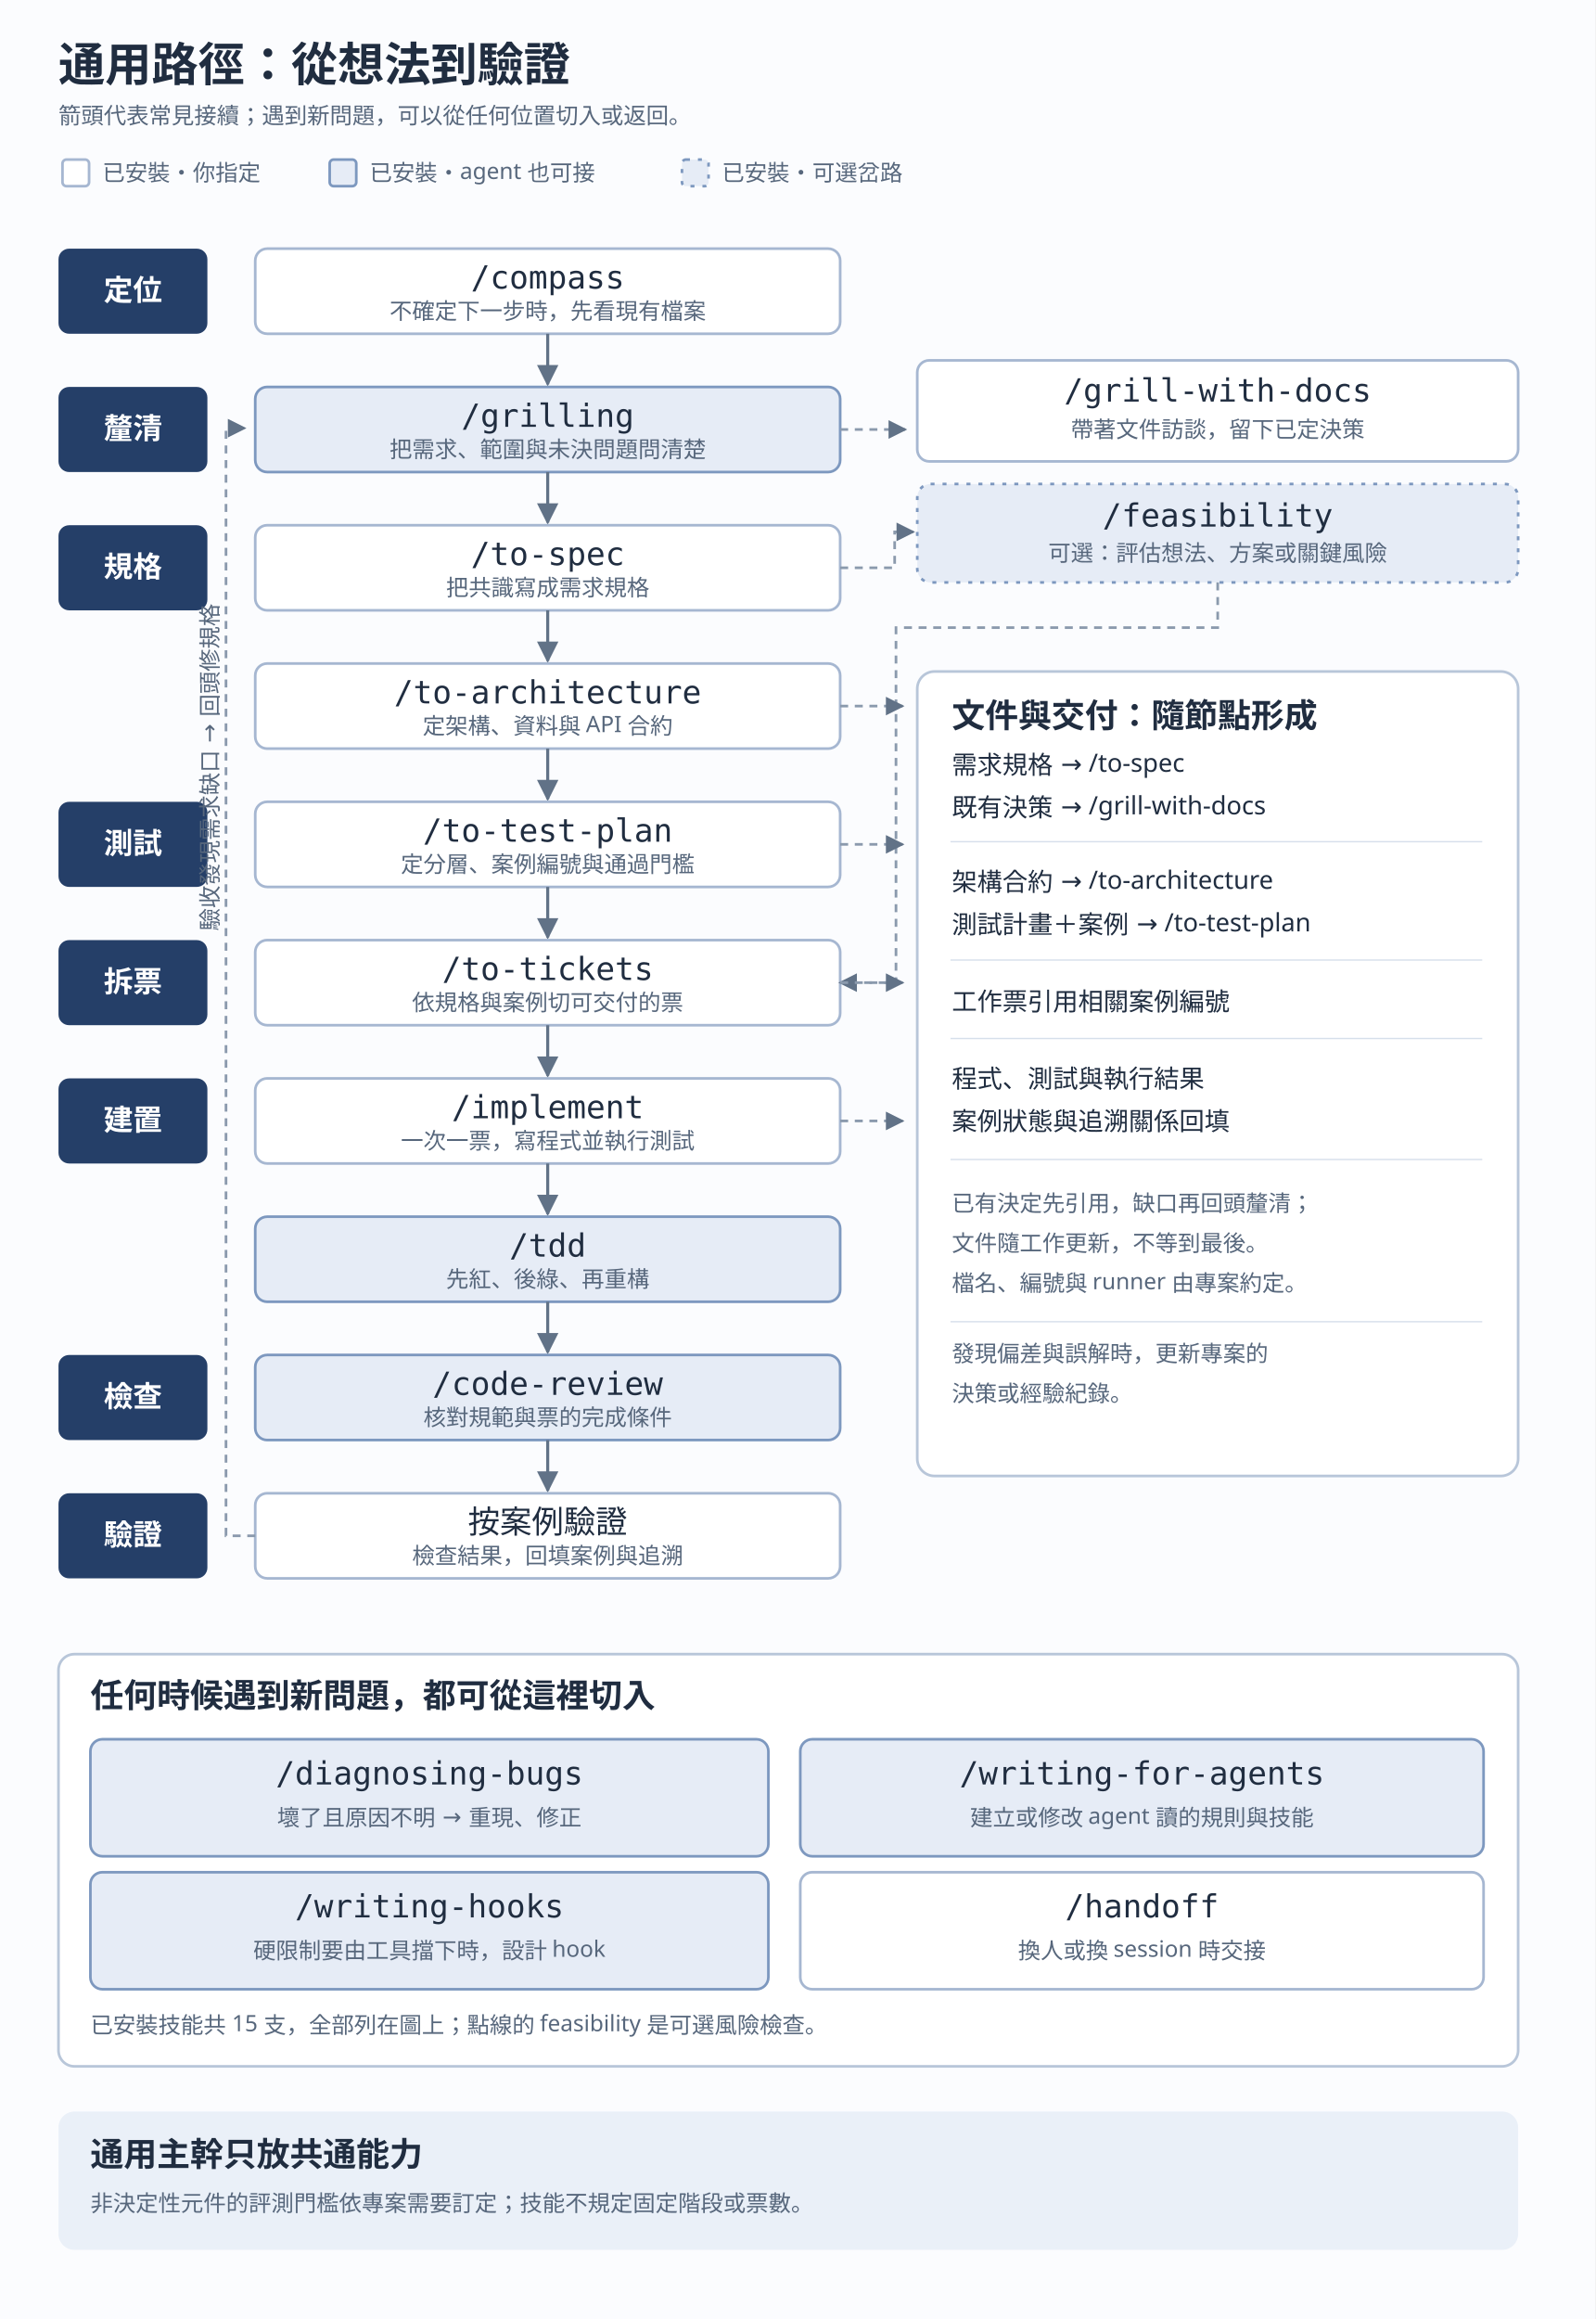
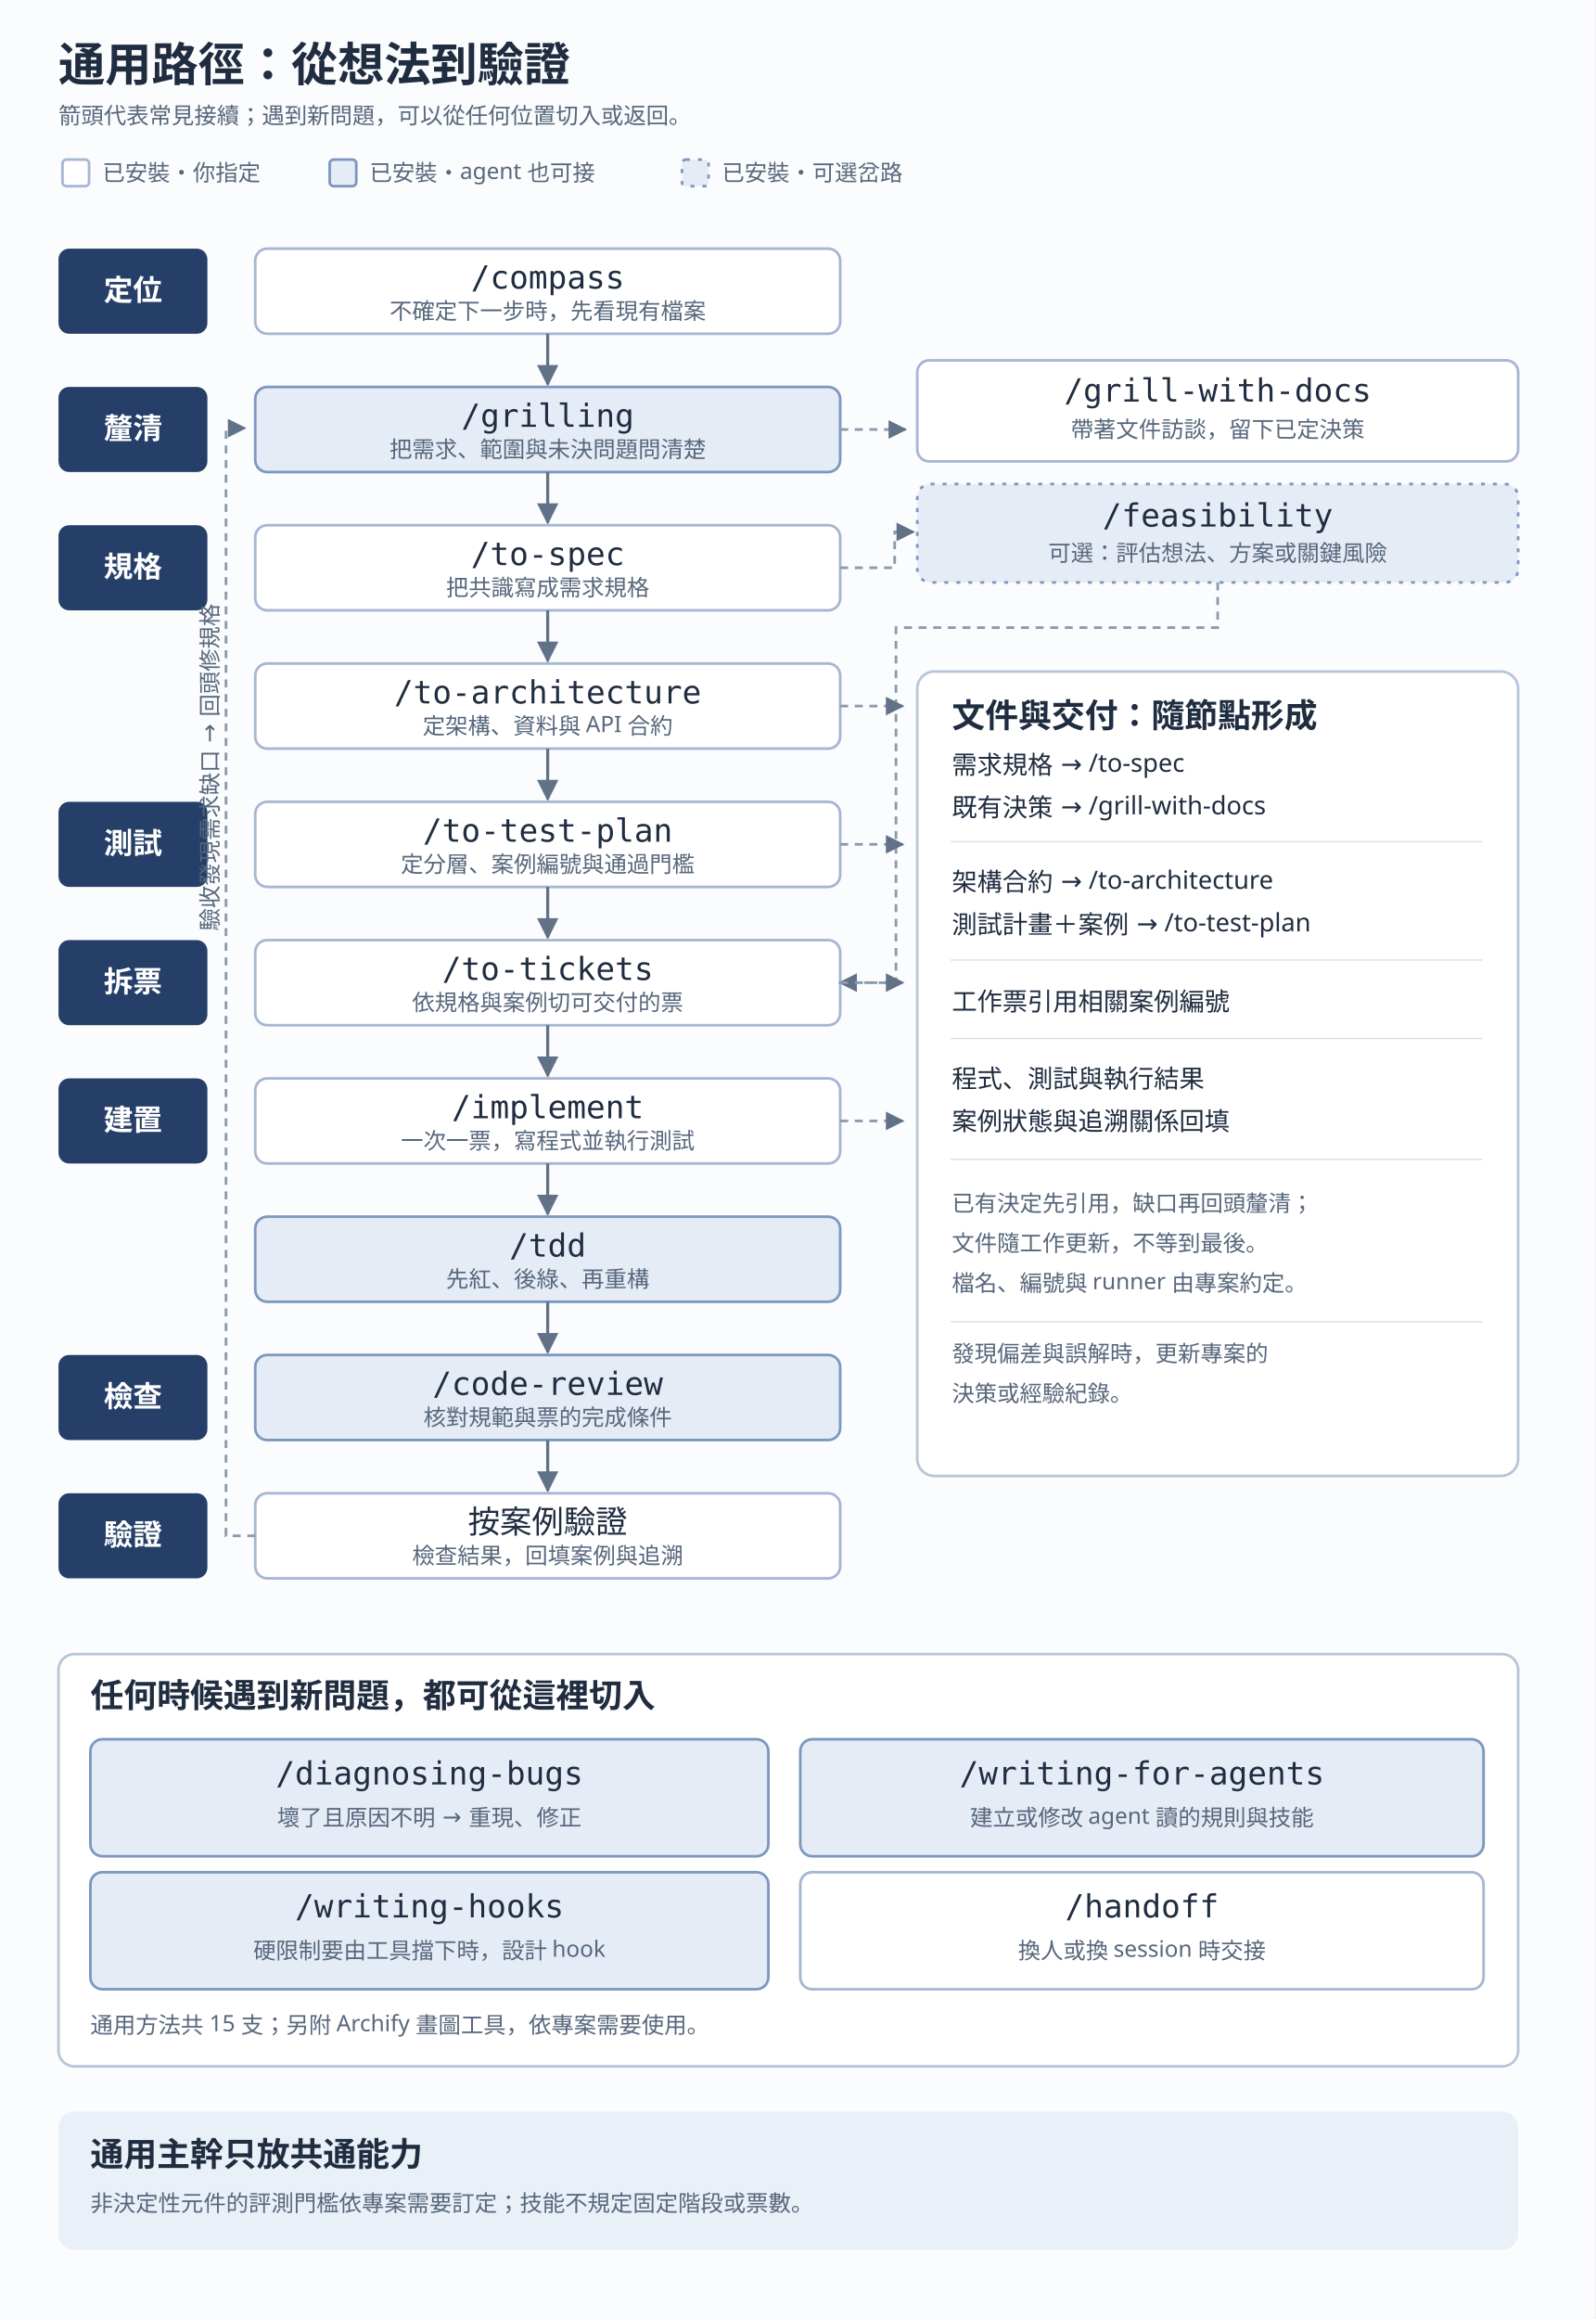
<svg xmlns="http://www.w3.org/2000/svg" width="1200" height="1744" viewBox="0 0 1200 1744" role="img" aria-labelledby="title desc">
  <defs>
    <marker id="arrow" viewBox="0 0 10 10" refX="9" refY="5" markerWidth="7" markerHeight="7" orient="auto-start-reverse">
      <path d="M0 0 10 5 0 10Z" fill="#617287" />
    </marker>
    <style>
      text { font-family: 'Microsoft JhengHei', 'Noto Sans TC', sans-serif; fill: #202d40; }
      .title { font-size: 35px; font-weight: 700; }
      .sub { font-size: 17px; fill: #57677c; }
      .phase { fill: #253f68; }
      .phaseText { fill: white; font-size: 22px; font-weight: 700; text-anchor: middle; }
      .name { font-family: Consolas, monospace; font-size: 24px; text-anchor: middle; }
      .small { font-size: 17px; fill: #57677c; text-anchor: middle; }
      .manual { fill: #fff; stroke: #a6b7d1; stroke-width: 2; }
      .auto { fill: #e6ecf6; stroke: #7d98bf; stroke-width: 2; }
      .proposed { stroke-dasharray: 8 5; }
      .optional { stroke-dasharray: 3 6; }
      .edge { fill: none; stroke: #617287; stroke-width: 2.3; marker-end: url(#arrow); }
      .lightEdge { fill: none; stroke: #8b9aad; stroke-width: 2; stroke-dasharray: 6 5; marker-end: url(#arrow); }
      .panel { fill: #fff; stroke: #b8c6d9; stroke-width: 2; }
      .panelTitle { font-size: 25px; font-weight: 700; }
      .panelCopy { font-size: 19px; }
      .tag { font-size: 15px; font-weight: 700; text-anchor: middle; }
    </style>
  </defs>
  <rect width="1200" height="1744" fill="#fbfcfe" />
  <text x="44" y="61" class="title">通用路徑：從想法到驗證</text>
  <text x="44" y="93" class="sub">箭頭代表常見接續；遇到新問題，可以從任何位置切入或返回。</text>
  <rect x="47" y="120" width="20" height="20" rx="3" class="manual" />
  <text x="77" y="136" class="sub">已安裝・你指定</text>
  <rect x="248" y="120" width="20" height="20" rx="3" class="auto" />
  <text x="278" y="136" class="sub">已安裝・agent 也可接</text>
  <rect x="513" y="120" width="20" height="20" rx="3" class="auto optional" />
  <text x="543" y="136" class="sub">已安裝・可選岔路</text>
  <rect x="44" y="187" width="112" height="64" rx="8" class="phase" />
  <text x="100" y="226" class="phaseText">定位</text>
  <rect x="192" y="187" width="440" height="64" rx="9" class="manual" />
  <text x="412" y="217" class="name">/compass</text>
  <text x="412" y="240" class="small">不確定下一步時，先看現有檔案</text>
  <path d="M412 251V289" class="edge" />
  <rect x="44" y="291" width="112" height="64" rx="8" class="phase" />
  <text x="100" y="330" class="phaseText">釐清</text>
  <rect x="192" y="291" width="440" height="64" rx="9" class="auto" />
  <text x="412" y="321" class="name">/grilling</text>
  <text x="412" y="344" class="small">把需求、範圍與未決問題問清楚</text>
  <path d="M632 323H681" class="lightEdge" />
  <rect x="690" y="271" width="452" height="76" rx="9" class="manual" />
  <text x="916" y="302" class="name">/grill-with-docs</text>
  <text x="916" y="329" class="small">帶著文件訪談，留下已定決策</text>
  <path d="M412 355V393" class="edge" />
  <rect x="44" y="395" width="112" height="64" rx="8" class="phase" />
  <text x="100" y="434" class="phaseText">規格</text>
  <rect x="192" y="395" width="440" height="64" rx="9" class="manual" />
  <text x="412" y="425" class="name">/to-spec</text>
  <text x="412" y="448" class="small">把共識寫成需求規格</text>
  <path d="M412 459V497" class="edge" />
  <rect x="192" y="499" width="440" height="64" rx="9" class="manual" />
  <text x="412" y="529" class="name">/to-architecture</text>
  <text x="412" y="552" class="small">定架構、資料與 API 合約</text>
  <path d="M412 563V601" class="edge" />
  <rect x="44" y="603" width="112" height="64" rx="8" class="phase" />
  <text x="100" y="642" class="phaseText">測試</text>
  <rect x="192" y="603" width="440" height="64" rx="9" class="manual" />
  <text x="412" y="633" class="name">/to-test-plan</text>
  <text x="412" y="656" class="small">定分層、案例編號與通過門檻</text>
  <path d="M412 667V705" class="edge" />
  <rect x="44" y="707" width="112" height="64" rx="8" class="phase" />
  <text x="100" y="746" class="phaseText">拆票</text>
  <rect x="192" y="707" width="440" height="64" rx="9" class="manual" />
  <text x="412" y="737" class="name">/to-tickets</text>
  <text x="412" y="760" class="small">依規格與案例切可交付的票</text>
  <path d="M412 771V809" class="edge" />
  <rect x="44" y="811" width="112" height="64" rx="8" class="phase" />
  <text x="100" y="850" class="phaseText">建置</text>
  <rect x="192" y="811" width="440" height="64" rx="9" class="manual" />
  <text x="412" y="841" class="name">/implement</text>
  <text x="412" y="864" class="small">一次一票，寫程式並執行測試</text>
  <path d="M412 875V913" class="edge" />
  <rect x="192" y="915" width="440" height="64" rx="9" class="auto" />
  <text x="412" y="945" class="name">/tdd</text>
  <text x="412" y="968" class="small">先紅、後綠、再重構</text>
  <path d="M412 979V1017" class="edge" />
  <rect x="44" y="1019" width="112" height="64" rx="8" class="phase" />
  <text x="100" y="1058" class="phaseText">檢查</text>
  <rect x="192" y="1019" width="440" height="64" rx="9" class="auto" />
  <text x="412" y="1049" class="name">/code-review</text>
  <text x="412" y="1072" class="small">核對規範與票的完成條件</text>
  <path d="M412 1083V1121" class="edge" />
  <rect x="44" y="1123" width="112" height="64" rx="8" class="phase" />
  <text x="100" y="1162" class="phaseText">驗證</text>
  <rect x="192" y="1123" width="440" height="64" rx="9" class="manual" />
  <text x="412" y="1153" class="name">按案例驗證</text>
  <text x="412" y="1176" class="small">檢查結果，回填案例與追溯</text>
  <path d="M632 427H673V400H687" class="lightEdge" />
  <rect x="690" y="364" width="452" height="74" rx="10" class="auto optional" />
  <text x="916" y="396" class="name">/feasibility</text>
  <text x="916" y="422" class="small">可選：評估想法、方案或關鍵風險</text>
  <path d="M916 438V472H674V739H632" class="lightEdge" />
  <rect x="690" y="505" width="452" height="605" rx="13" class="panel" />
  <text x="716" y="547" class="panelTitle">文件與交付：隨節點形成</text>
  <text x="716" y="582" class="panelCopy">需求規格 → /to-spec</text>
  <text x="716" y="614" class="panelCopy">既有決策 → /grill-with-docs</text>
  <line x1="715" y1="633" x2="1115" y2="633" stroke="#d6dfeb" />
  <text x="716" y="670" class="panelCopy">架構合約 → /to-architecture</text>
  <text x="716" y="702" class="panelCopy">測試計畫＋案例 → /to-test-plan</text>
  <line x1="715" y1="722" x2="1115" y2="722" stroke="#d6dfeb" />
  <text x="716" y="760" class="panelCopy">工作票引用相關案例編號</text>
  <line x1="715" y1="781" x2="1115" y2="781" stroke="#d6dfeb" />
  <text x="716" y="818" class="panelCopy">程式、測試與執行結果</text>
  <text x="716" y="850" class="panelCopy">案例狀態與追溯關係回填</text>
  <line x1="715" y1="872" x2="1115" y2="872" stroke="#d6dfeb" />
  <text x="716" y="911" class="sub">已有決定先引用，缺口再回頭釐清；</text>
  <text x="716" y="941" class="sub">文件隨工作更新，不等到最後。</text>
  <text x="716" y="971" class="sub">檔名、編號與 runner 由專案約定。</text>
  <line x1="715" y1="994" x2="1115" y2="994" stroke="#d6dfeb" />
  <text x="716" y="1024" class="sub">發現偏差與誤解時，更新專案的</text>
  <text x="716" y="1054" class="sub">決策或經驗紀錄。</text>
  <path d="M632 531H679" class="lightEdge" />
  <path d="M632 635H679" class="lightEdge" />
  <path d="M632 739H679" class="lightEdge" />
  <path d="M632 843H679" class="lightEdge" />
  <path d="M192 1155H170V322H184" class="lightEdge" />
  <text x="164" y="700" transform="rotate(-90 164 700)" class="sub">驗收發現需求缺口 → 回頭修規格</text>
  <rect x="44" y="1244" width="1098" height="310" rx="12" class="panel" />
  <text x="68" y="1284" class="panelTitle">任何時候遇到新問題，都可從這裡切入</text>
  <rect x="68" y="1308" width="510" height="88" rx="9" class="auto" />
  <text x="323" y="1342" class="name">/diagnosing-bugs</text>
  <text x="323" y="1373" class="small">壞了且原因不明 → 重現、修正</text>
  <rect x="602" y="1308" width="514" height="88" rx="9" class="auto" />
  <text x="859" y="1342" class="name">/writing-for-agents</text>
  <text x="859" y="1373" class="small">建立或修改 agent 讀的規則與技能</text>
  <rect x="68" y="1408" width="510" height="88" rx="9" class="auto" />
  <text x="323" y="1442" class="name">/writing-hooks</text>
  <text x="323" y="1473" class="small">硬限制要由工具擋下時，設計 hook</text>
  <rect x="602" y="1408" width="514" height="88" rx="9" class="manual" />
  <text x="859" y="1442" class="name">/handoff</text>
  <text x="859" y="1473" class="small">換人或換 session 時交接</text>
-   <text x="68" y="1529" class="sub">已安裝技能共 15 支，全部列在圖上；點線的 feasibility 是可選風險檢查。</text>
+   <text x="68" y="1529" class="sub">通用方法共 15 支；另附 Archify 畫圖工具，依專案需要使用。</text>
  <rect x="44" y="1588" width="1098" height="104" rx="12" fill="#eaf0f8" />
  <text x="68" y="1629" class="panelTitle">通用主幹只放共通能力</text>
  <text x="68" y="1663" class="sub">非決定性元件的評測門檻依專案需要訂定；技能不規定固定階段或票數。</text>
</svg>
